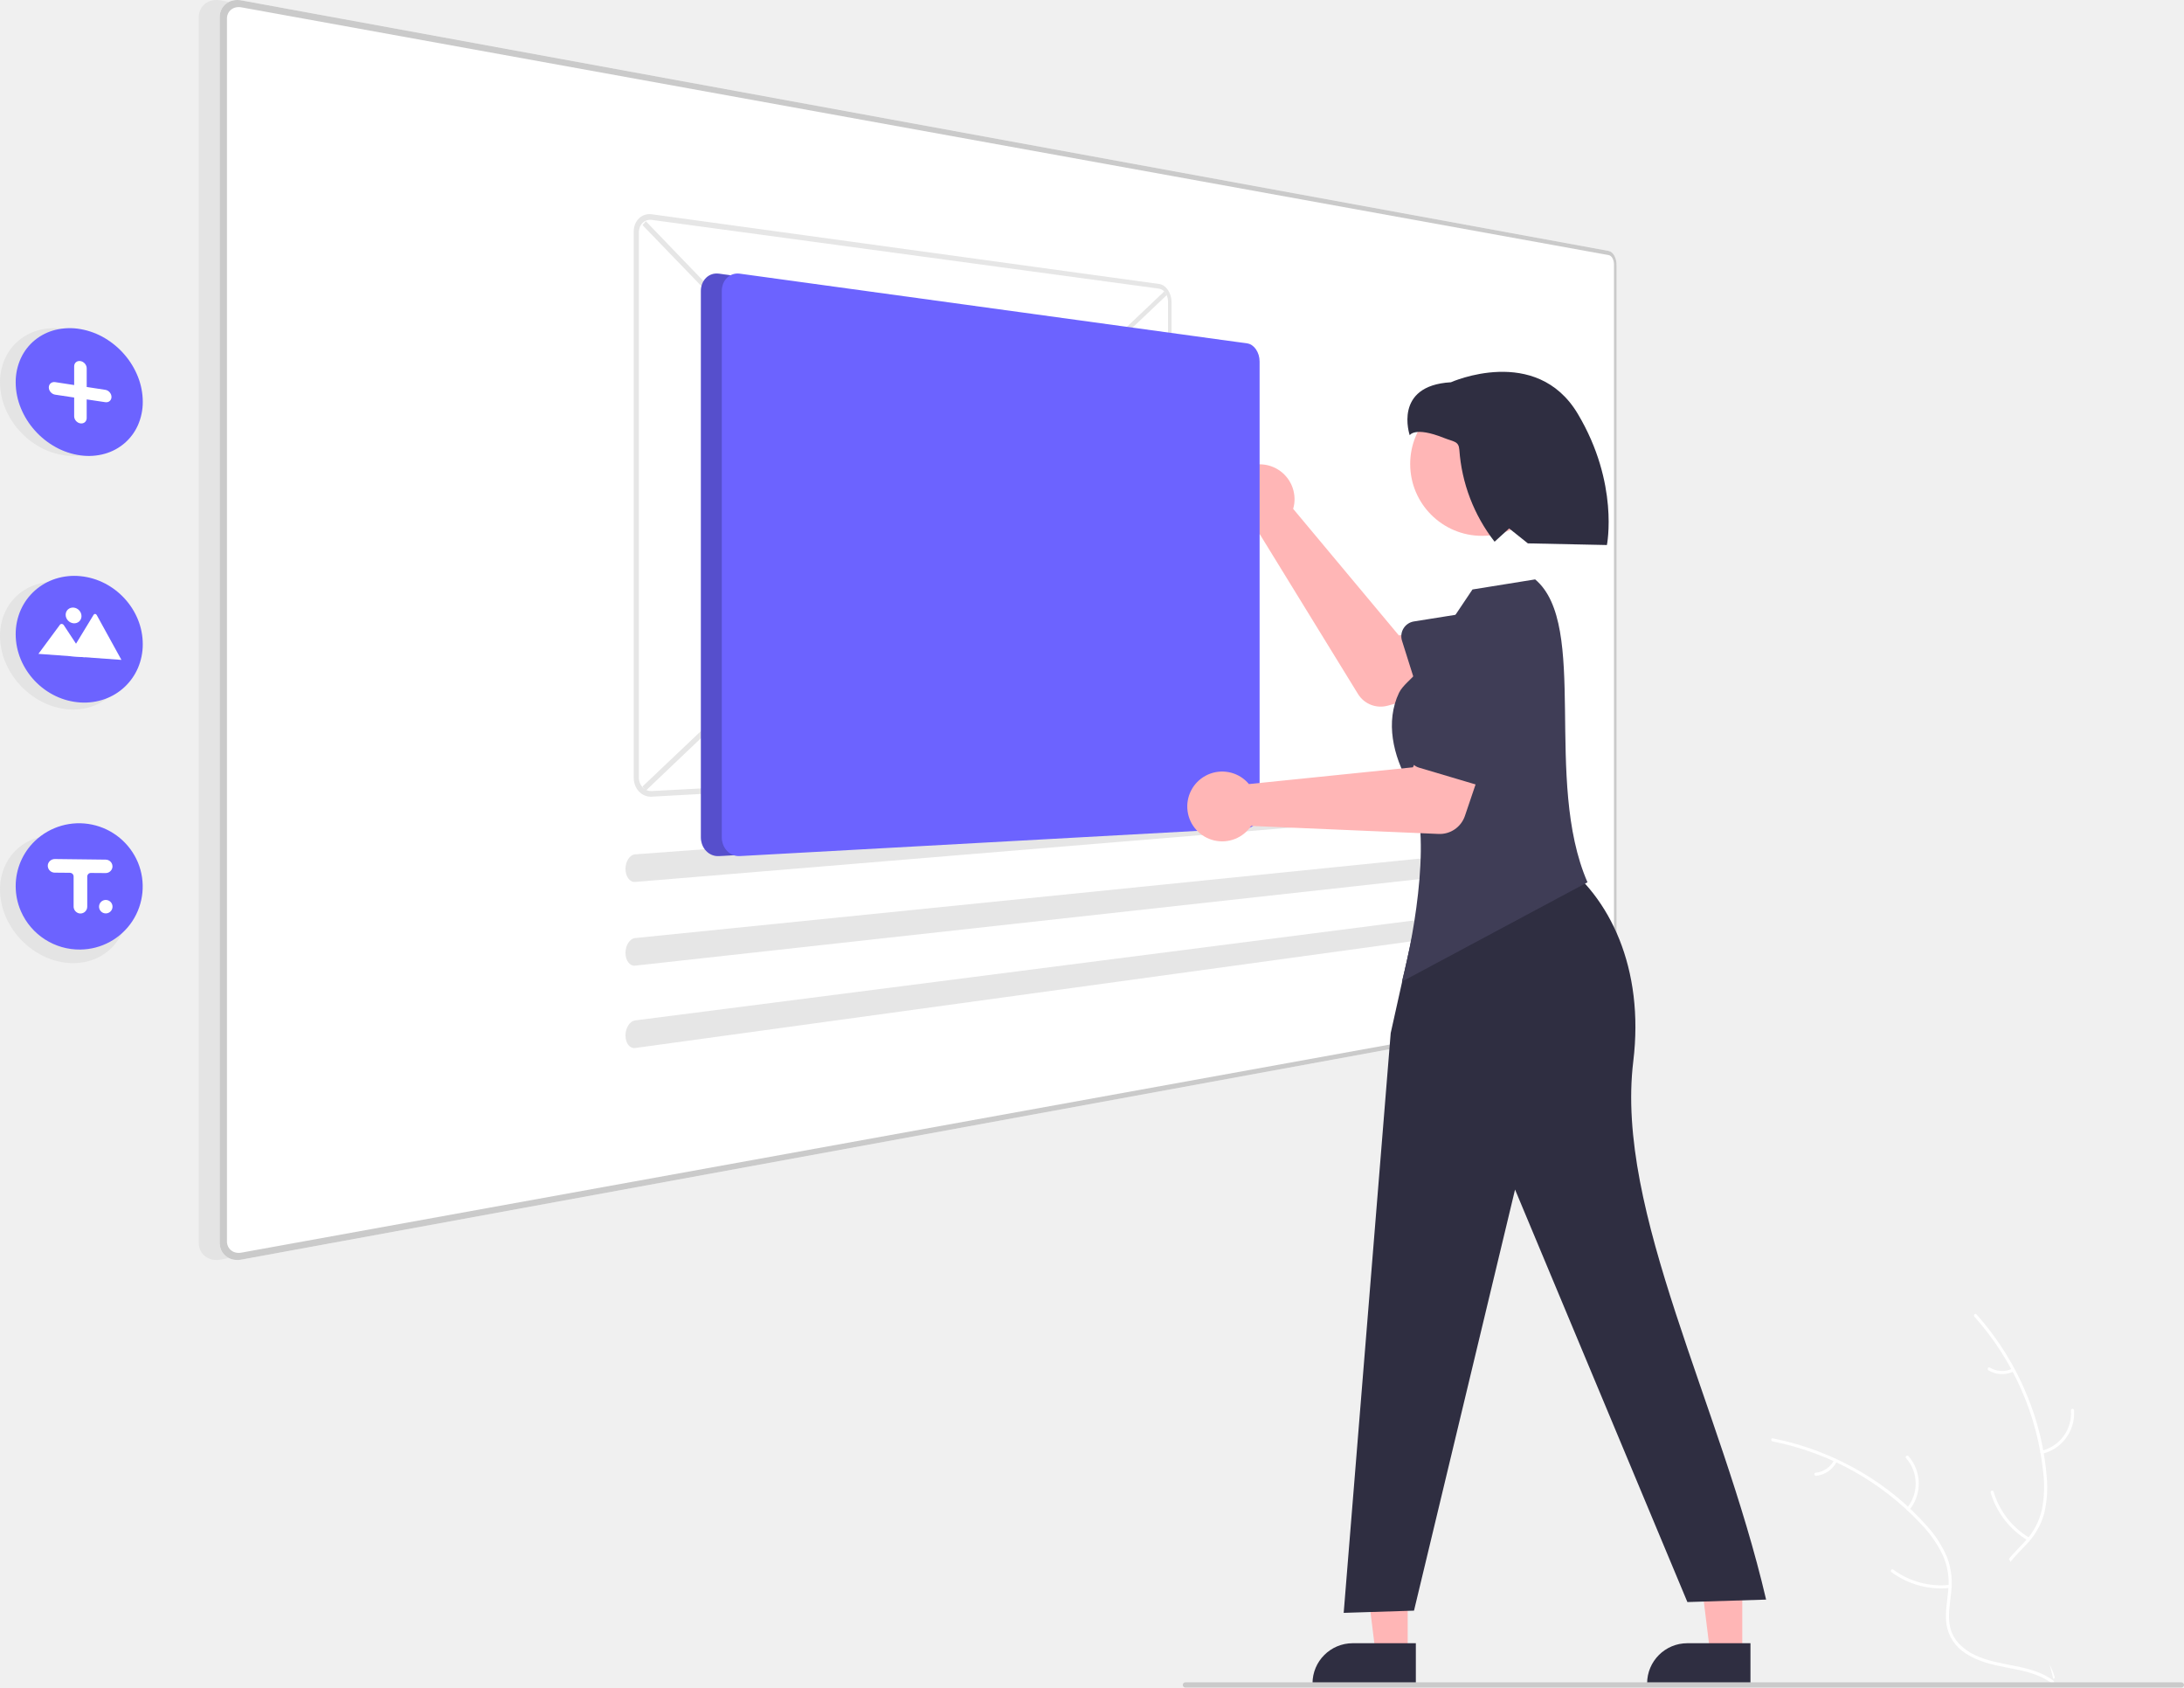
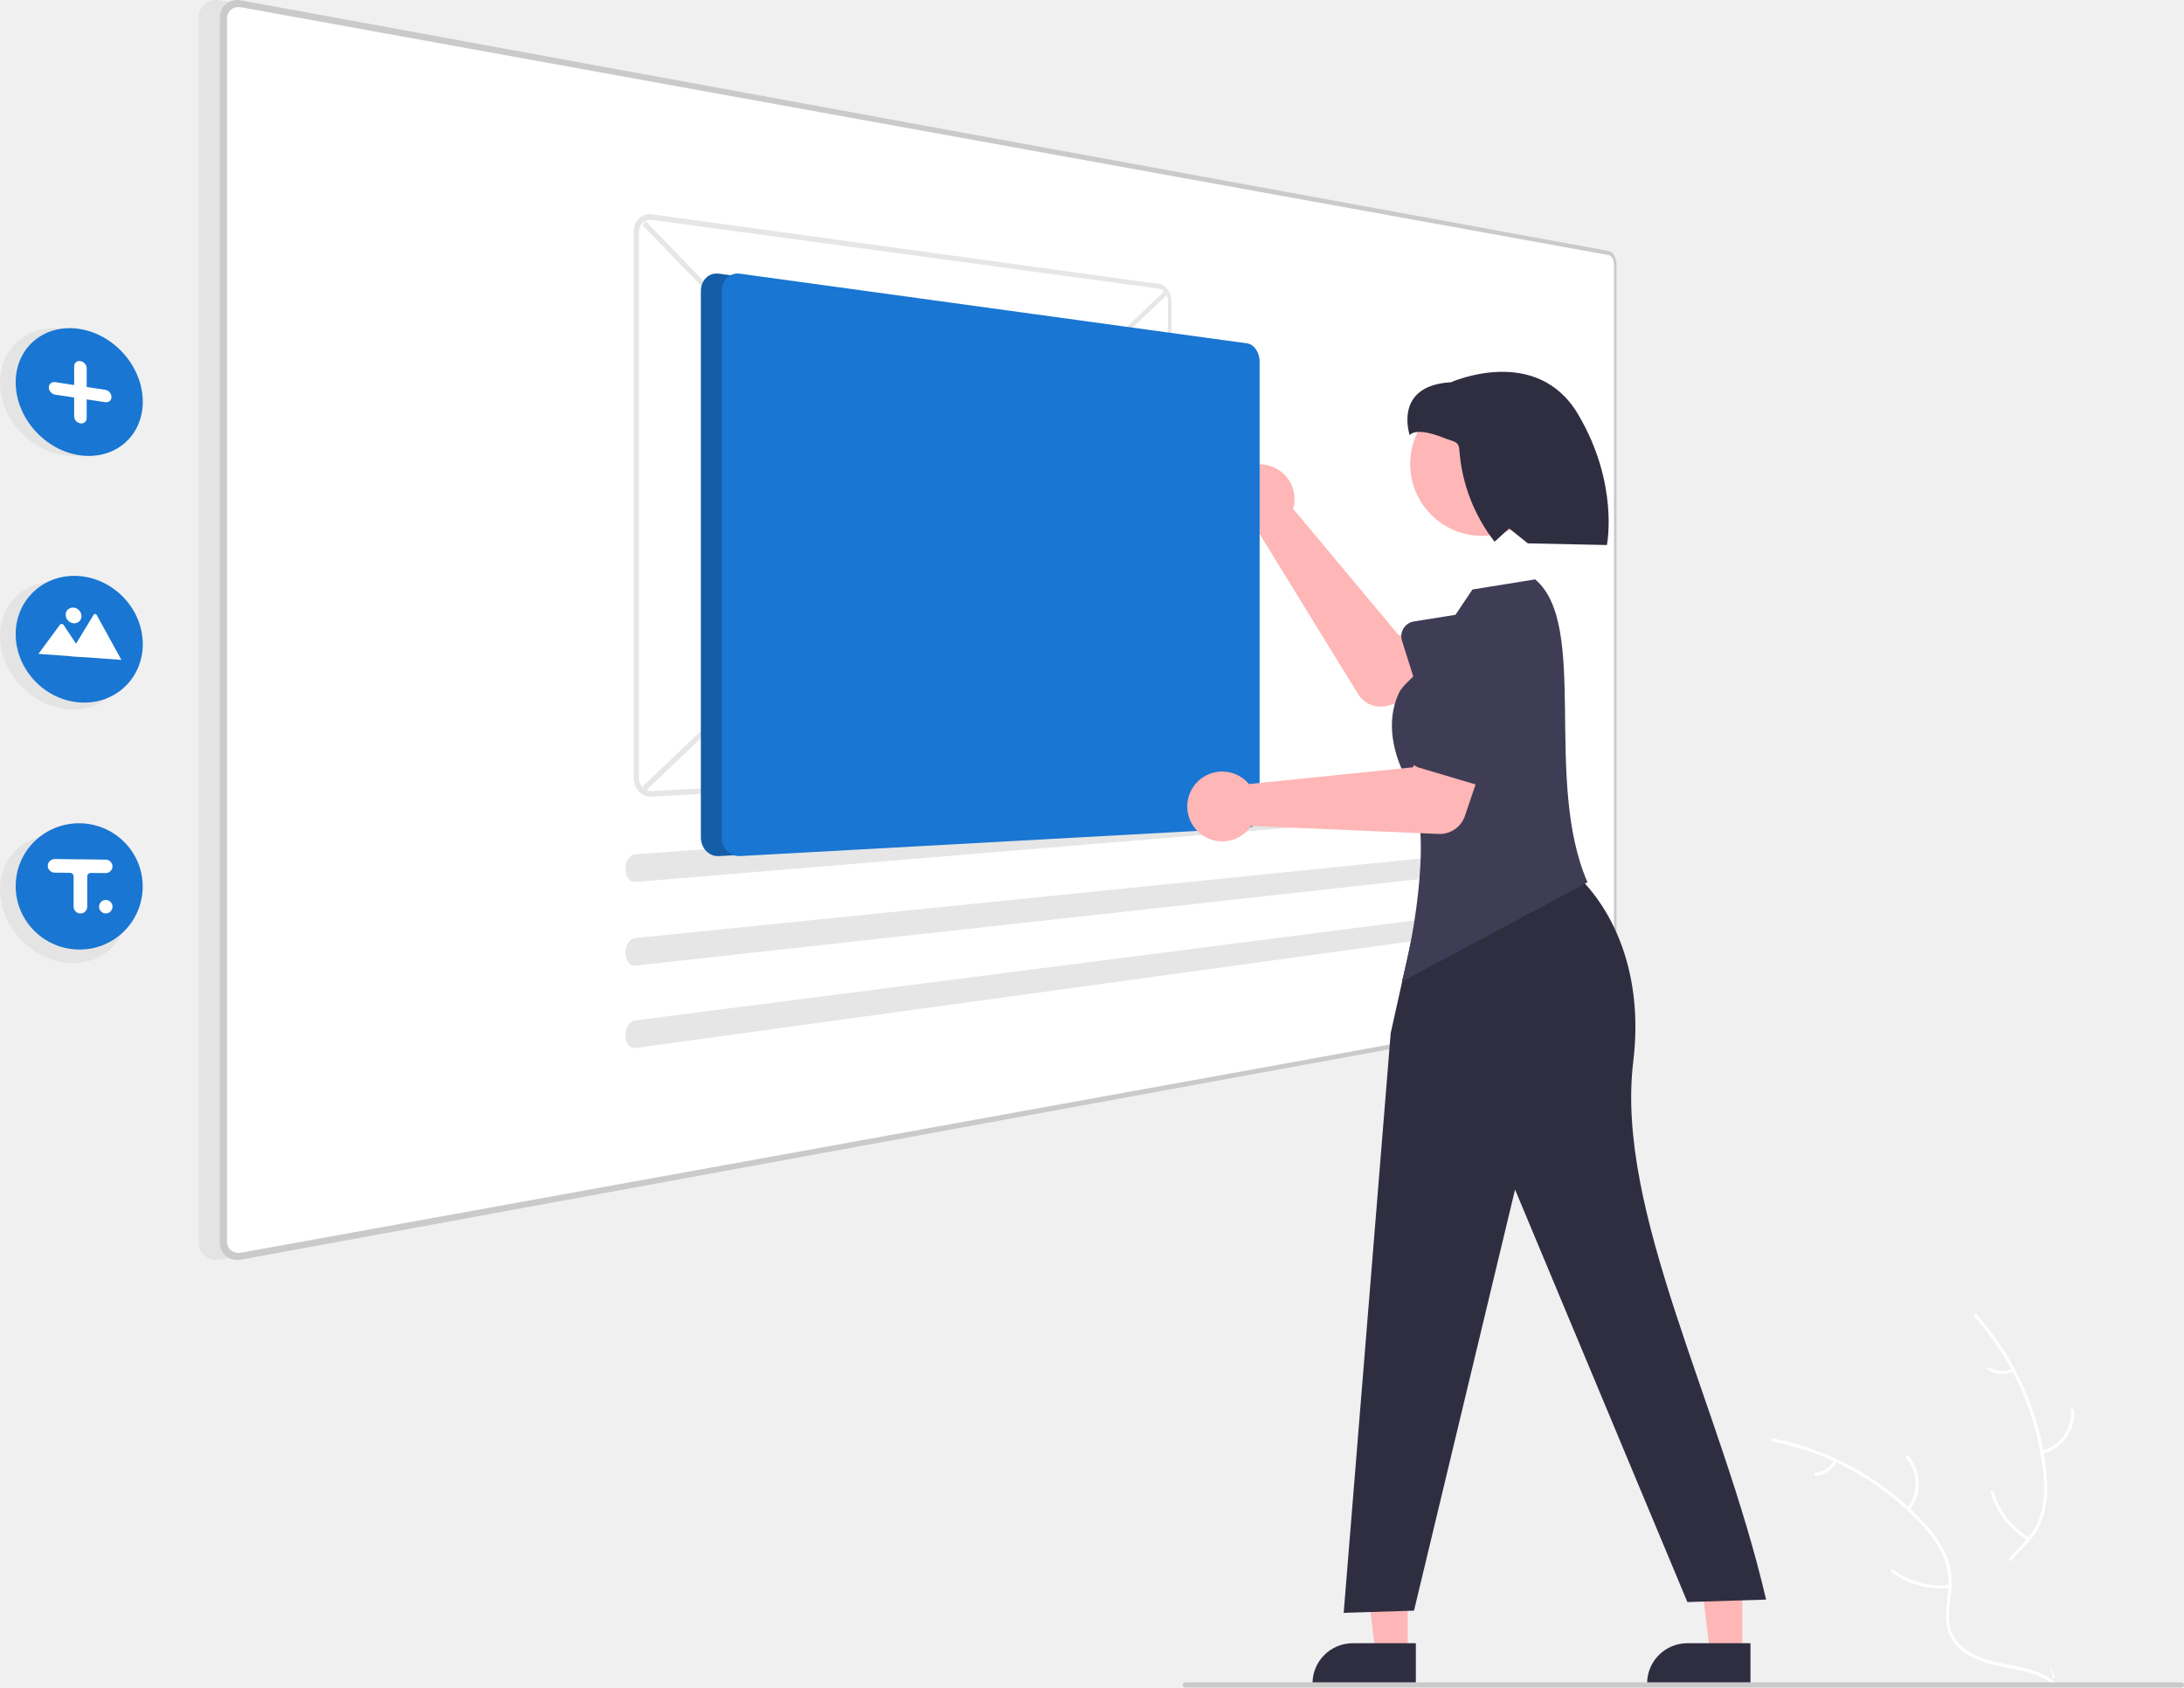
<svg xmlns="http://www.w3.org/2000/svg" data-name="Layer 1" width="835.459" height="645.47" viewBox="0 0 835.459 645.47">
  <path d="M983.112,692.03c-3.318-26.678-19.851-52.964-45.294-61.646a123.863,123.863,0,0,1-.006,85.04c-3.91,10.575-9.359,21.93-5.682,32.589,2.288,6.632,7.886,11.706,14.142,14.878,6.257,3.173,13.202,4.685,20.059,6.167l1.35,1.116C978.566,745.594,986.429,718.708,983.112,692.03Z" transform="translate(-182.2707 -127.2652)" fill="#f0f0f0" />
  <path d="M937.565,630.889a105.87,105.87,0,0,1,26.319,59.583,45.591,45.591,0,0,1-.519,14.275,26.149,26.149,0,0,1-6.503,12.128c-2.931,3.221-6.303,6.175-8.4,10.052a16.011,16.011,0,0,0-.782,13.071c1.852,5.311,5.501,9.64,9.218,13.749,4.126,4.563,8.484,9.236,10.238,15.285.213.733,1.337.36,1.125-.371-3.051-10.524-13.268-16.502-18.14-25.981-2.273-4.423-3.228-9.558-1.096-14.227,1.864-4.083,5.338-7.133,8.334-10.368a27.903,27.903,0,0,0,6.801-11.622,42.148,42.148,0,0,0,1.066-14.203,102.712,102.712,0,0,0-7.502-31.213,107.747,107.747,0,0,0-19.374-31.048c-.507-.567-1.287.325-.784.889Z" transform="translate(-182.2707 -127.2652)" fill="#fff" />
  <path d="M963.565,683.302a15.884,15.884,0,0,0,12.091-16.639c-.06-.76-1.244-.702-1.184.059a14.708,14.708,0,0,1-11.279,15.455c-.742.176-.366,1.3.371,1.125Z" transform="translate(-182.2707 -127.2652)" fill="#fff" />
  <path d="M958.563,715.438a30.615,30.615,0,0,1-13.671-17.632c-.215-.732-1.34-.36-1.125.371a31.844,31.844,0,0,0,14.264,18.319c.657.39,1.186-.671.533-1.058Z" transform="translate(-182.2707 -127.2652)" fill="#fff" />
  <path d="M951.984,650.792a8.991,8.991,0,0,1-8.52-.433c-.652-.398-1.18.663-.533,1.058a10.075,10.075,0,0,0,9.425.499.612.612,0,0,0,.377-.748.595.595,0,0,0-.748-.377Z" transform="translate(-182.2707 -127.2652)" fill="#fff" />
  <path d="M860.264,678.035c.4.26.8.52,1.2.79a118.407,118.407,0,0,1,15.14,11.82c.37.33.74.67,1.1,1.01a124.827,124.827,0,0,1,27.11,37.11,121.222,121.222,0,0,1,6.64,17.18c2.45,8.13,4.46,17.14,9.31,23.79a20.796,20.796,0,0,0,1.62,2h43.83c.1-.05.2-.09.3-.14l1.75.08c-.07-.31-.15-.63-.22-.94-.04-.18-.09-.36-.13-.54-.03-.12-.06-.24-.08-.35-.01-.04-.02-.08-.03-.11-.02-.11-.05-.21-.07-.31q-.66-2.685-1.36-5.37c0-.01,0-.01-.01-.02-3.59-13.63-8.35-27.08-15-39.38-.2-.37-.4-.75-.62-1.12a115.674,115.674,0,0,0-10.39-15.76,102.258,102.258,0,0,0-6.81-7.79,85.037,85.037,0,0,0-21.28-15.94c-15.72-8.3-33.92-11.48-50.72-6.41C861.114,677.765,860.694,677.895,860.264,678.035Z" transform="translate(-182.2707 -127.2652)" fill="#f0f0f0" />
  <path d="M860.362,678.591A105.87,105.87,0,0,1,917.25,710.319a45.591,45.591,0,0,1,8.181,11.71A26.149,26.149,0,0,1,927.54,735.629c-.401,4.336-1.314,8.725-.655,13.084a16.011,16.011,0,0,0,7.245,10.907c4.676,3.126,10.197,4.385,15.638,5.429,6.042,1.159,12.335,2.267,17.377,6.04.611.457,1.285-.517.675-.974-8.773-6.566-20.529-5.188-30.126-9.823-4.478-2.163-8.332-5.688-9.441-10.699-.97-4.382-.033-8.909.412-13.296a27.903,27.903,0,0,0-1.567-13.374,42.148,42.148,0,0,0-7.7-11.981,102.712,102.712,0,0,0-24.782-20.406,107.747,107.747,0,0,0-34.163-13.126c-.746-.148-.832,1.035-.091,1.182Z" transform="translate(-182.2707 -127.2652)" fill="#fff" />
  <path d="M912.678,704.786a15.884,15.884,0,0,0-.364-20.565c-.506-.57-1.416.189-.91.76a14.708,14.708,0,0,1,.299,19.13c-.486.587.491,1.259.974.675Z" transform="translate(-182.2707 -127.2652)" fill="#fff" />
  <path d="M928.033,733.457a30.615,30.615,0,0,1-21.531-5.847c-.613-.455-1.286.519-.675.974a31.844,31.844,0,0,0,22.418,6.039c.759-.084.543-1.25-.212-1.166Z" transform="translate(-182.2707 -127.2652)" fill="#fff" />
  <path d="M883.858,685.802a8.991,8.991,0,0,1-7.064,4.785c-.76.075-.543,1.24.212,1.166a10.075,10.075,0,0,0,7.826-5.276.612.612,0,0,0-.15-.824.595.595,0,0,0-.824.15Z" transform="translate(-182.2707 -127.2652)" fill="#fff" />
  <path id="a0650842-7e0d-4738-afc6-e49dd139c2fd-1359" data-name="Path 1" d="M789.69,223.246l-523.083-95.836a8.036,8.036,0,0,0-3.22.038,6.641,6.641,0,0,0-2.642,1.234,6.214,6.214,0,0,0-1.788,2.227,6.938,6.938,0,0,0-.657,3.008v468.623a6.941,6.941,0,0,0,.655,3.009,6.214,6.214,0,0,0,1.786,2.228,6.641,6.641,0,0,0,2.641,1.236,8.034,8.034,0,0,0,3.22.04l523.088-95.837a2.475,2.475,0,0,0,1.163-.59,4.426,4.426,0,0,0,.947-1.2,6.729,6.729,0,0,0,.637-1.637,7.865,7.865,0,0,0,.234-1.9v-279.3a7.866,7.866,0,0,0-.233-1.905,6.736,6.736,0,0,0-.637-1.638,4.433,4.433,0,0,0-.947-1.2,2.479,2.479,0,0,0-1.163-.591Z" transform="translate(-182.2707 -127.2652)" fill="#e4e4e4" />
  <path id="ab230013-2870-4714-bfc2-3c974790ba7e-1360" data-name="Path 1" d="M797.69,223.246l-523.083-95.836a8.036,8.036,0,0,0-3.22.038,6.641,6.641,0,0,0-2.642,1.234,6.214,6.214,0,0,0-1.788,2.227,6.938,6.938,0,0,0-.657,3.008v468.623a6.941,6.941,0,0,0,.655,3.009,6.214,6.214,0,0,0,1.786,2.228,6.641,6.641,0,0,0,2.641,1.236,8.034,8.034,0,0,0,3.22.04l523.088-95.837a2.475,2.475,0,0,0,1.163-.59,4.426,4.426,0,0,0,.947-1.2,6.729,6.729,0,0,0,.637-1.637,7.865,7.865,0,0,0,.234-1.9v-279.3a7.866,7.866,0,0,0-.233-1.905,6.736,6.736,0,0,0-.637-1.638,4.433,4.433,0,0,0-.947-1.2,2.479,2.479,0,0,0-1.163-.591Z" transform="translate(-182.2707 -127.2652)" fill="#fff" />
  <path id="efb73e9a-ed9f-4c58-9f24-e2c56f2a395b-1361" data-name="Path 2" d="M797.69,223.246l-523.083-95.836a8.036,8.036,0,0,0-3.22.038,6.641,6.641,0,0,0-2.642,1.234,6.214,6.214,0,0,0-1.788,2.227,6.938,6.938,0,0,0-.657,3.008v468.623a6.941,6.941,0,0,0,.655,3.009,6.214,6.214,0,0,0,1.786,2.228,6.641,6.641,0,0,0,2.641,1.236,8.034,8.034,0,0,0,3.22.04l523.088-95.837a2.475,2.475,0,0,0,1.163-.59,4.426,4.426,0,0,0,.947-1.2,6.729,6.729,0,0,0,.637-1.637,7.865,7.865,0,0,0,.234-1.9v-279.3a7.866,7.866,0,0,0-.233-1.905,6.736,6.736,0,0,0-.637-1.638,4.433,4.433,0,0,0-.947-1.2,2.479,2.479,0,0,0-1.163-.591Zm1.99,284.812a5.247,5.247,0,0,1-.156,1.272,4.489,4.489,0,0,1-.425,1.093,2.95,2.95,0,0,1-.632.8,1.649,1.649,0,0,1-.775.392l-523.08,94.773a5.349,5.349,0,0,1-2.145-.03,4.426,4.426,0,0,1-1.757-.825,4.142,4.142,0,0,1-1.188-1.484,4.627,4.627,0,0,1-.436-2v-467.634a4.629,4.629,0,0,1,.435-2,4.143,4.143,0,0,1,1.187-1.486,4.423,4.423,0,0,1,1.756-.826,5.35,5.35,0,0,1,2.145-.031l523.083,94.776a1.648,1.648,0,0,1,.775.392,2.95,2.95,0,0,1,.632.8,4.491,4.491,0,0,1,.426,1.092,5.244,5.244,0,0,1,.156,1.272v279.653Z" transform="translate(-182.2707 -127.2652)" fill="#cacaca" />
  <path id="f96011ca-2547-471d-b877-843add24502e-1362" data-name="Path 3" d="M182.271,273.534a21.866,21.866,0,0,1,1.981-9.268,19.536,19.536,0,0,1,5.372-6.926,20.088,20.088,0,0,1,7.887-3.913,23.237,23.237,0,0,1,9.529-.287,27.514,27.514,0,0,1,9.389,3.485,30.257,30.257,0,0,1,7.565,6.386,29.632,29.632,0,0,1,5.05,8.378,26.08,26.08,0,0,1,1.842,9.518,21.937,21.937,0,0,1-1.842,8.96,19.59,19.59,0,0,1-5.05,6.846,19.937,19.937,0,0,1-7.565,4.092,22.86,22.86,0,0,1-9.389.638h0a27.188,27.188,0,0,1-9.524-3.184,30.185,30.185,0,0,1-7.884-6.305,29.778,29.778,0,0,1-5.373-8.553A26.191,26.191,0,0,1,182.271,273.534Z" transform="translate(-182.2707 -127.2652)" fill="#e4e4e4" />
  <path id="e2afd39c-bfa9-4aab-9b72-f2692ed67225-1363" data-name="Path 3" d="M182.271,370.534a21.866,21.866,0,0,1,1.981-9.268,19.536,19.536,0,0,1,5.372-6.926,20.088,20.088,0,0,1,7.887-3.913,23.237,23.237,0,0,1,9.529-.287,27.514,27.514,0,0,1,9.389,3.485,30.257,30.257,0,0,1,7.565,6.386,29.632,29.632,0,0,1,5.05,8.378,26.08,26.08,0,0,1,1.842,9.518,21.937,21.937,0,0,1-1.842,8.96,19.59,19.59,0,0,1-5.05,6.846,19.937,19.937,0,0,1-7.565,4.092,22.86,22.86,0,0,1-9.389.638h0a27.188,27.188,0,0,1-9.524-3.184,30.185,30.185,0,0,1-7.884-6.305,29.778,29.778,0,0,1-5.373-8.553A26.191,26.191,0,0,1,182.271,370.534Z" transform="translate(-182.2707 -127.2652)" fill="#e4e4e4" />
  <path id="a7f5fcd6-9ca6-43fc-9a19-c5543edb3dc0-1364" data-name="Path 3" d="M182.271,467.534a21.866,21.866,0,0,1,1.981-9.268,19.536,19.536,0,0,1,5.372-6.926,20.088,20.088,0,0,1,7.887-3.913,23.237,23.237,0,0,1,9.529-.287,27.514,27.514,0,0,1,9.389,3.485,30.257,30.257,0,0,1,7.565,6.386,29.632,29.632,0,0,1,5.05,8.378,26.08,26.08,0,0,1,1.842,9.518,21.937,21.937,0,0,1-1.842,8.96,19.59,19.59,0,0,1-5.05,6.846,19.937,19.937,0,0,1-7.565,4.092,22.86,22.86,0,0,1-9.389.638h0a27.188,27.188,0,0,1-9.524-3.184,30.185,30.185,0,0,1-7.884-6.305,29.778,29.778,0,0,1-5.373-8.553A26.191,26.191,0,0,1,182.271,467.534Z" transform="translate(-182.2707 -127.2652)" fill="#e4e4e4" />
-   <path id="bf82177c-c5c5-4721-a492-d21e500fa887-1365" data-name="Path 3" d="M188.271,273.534a21.866,21.866,0,0,1,1.981-9.268,19.536,19.536,0,0,1,5.372-6.926,20.088,20.088,0,0,1,7.887-3.913,23.237,23.237,0,0,1,9.529-.287,27.514,27.514,0,0,1,9.389,3.485,30.257,30.257,0,0,1,7.565,6.386,29.632,29.632,0,0,1,5.05,8.378,26.08,26.08,0,0,1,1.842,9.518,21.937,21.937,0,0,1-1.842,8.96,19.59,19.59,0,0,1-5.05,6.846,19.937,19.937,0,0,1-7.565,4.092,22.86,22.86,0,0,1-9.389.638h0a27.188,27.188,0,0,1-9.524-3.184,30.185,30.185,0,0,1-7.884-6.305,29.778,29.778,0,0,1-5.373-8.553A26.191,26.191,0,0,1,188.271,273.534Z" transform="translate(-182.2707 -127.2652)" fill="#6c63ff" />
-   <path id="fe313e0a-2048-439a-a54e-0e20ebfa32da-1366" data-name="Path 4" d="M188.271,369.873a22.865,22.865,0,0,1,1.981-9.418,21.7,21.7,0,0,1,5.372-7.32,21.994,21.994,0,0,1,7.887-4.5,23.587,23.587,0,0,1,9.529-.991,25.758,25.758,0,0,1,9.389,2.791,27.178,27.178,0,0,1,7.565,5.827,26.864,26.864,0,0,1,5.05,8,25.028,25.028,0,0,1,1.841,9.393,22.9,22.9,0,0,1-1.842,9.1,21.766,21.766,0,0,1-12.615,11.87,23.394,23.394,0,0,1-9.389,1.331h0a25.609,25.609,0,0,1-9.524-2.48,27.214,27.214,0,0,1-13.255-13.885A25.1,25.1,0,0,1,188.271,369.873Z" transform="translate(-182.2707 -127.2652)" fill="#6c63ff" />
-   <path id="bd4ad8d1-9beb-4dfd-9043-04087d822fa4-1367" data-name="Path 5" d="M188.271,466.212a23.912,23.912,0,0,1,7.353-17.281,24.417,24.417,0,0,1,39.415,8.223,24.109,24.109,0,0,1-21.999,33.304h0a24.465,24.465,0,0,1-22.78-14.675A24.029,24.029,0,0,1,188.271,466.212Z" transform="translate(-182.2707 -127.2652)" fill="#6c63ff" />
+   <path id="bf82177c-c5c5-4721-a492-d21e500fa887-1365" data-name="Path 3" d="M188.271,273.534a21.866,21.866,0,0,1,1.981-9.268,19.536,19.536,0,0,1,5.372-6.926,20.088,20.088,0,0,1,7.887-3.913,23.237,23.237,0,0,1,9.529-.287,27.514,27.514,0,0,1,9.389,3.485,30.257,30.257,0,0,1,7.565,6.386,29.632,29.632,0,0,1,5.05,8.378,26.08,26.08,0,0,1,1.842,9.518,21.937,21.937,0,0,1-1.842,8.96,19.59,19.59,0,0,1-5.05,6.846,19.937,19.937,0,0,1-7.565,4.092,22.86,22.86,0,0,1-9.389.638h0a27.188,27.188,0,0,1-9.524-3.184,30.185,30.185,0,0,1-7.884-6.305,29.778,29.778,0,0,1-5.373-8.553A26.191,26.191,0,0,1,188.271,273.534Z" transform="translate(-182.2707 -127.2652)" fill="#1976d2" />
+   <path id="fe313e0a-2048-439a-a54e-0e20ebfa32da-1366" data-name="Path 4" d="M188.271,369.873a22.865,22.865,0,0,1,1.981-9.418,21.7,21.7,0,0,1,5.372-7.32,21.994,21.994,0,0,1,7.887-4.5,23.587,23.587,0,0,1,9.529-.991,25.758,25.758,0,0,1,9.389,2.791,27.178,27.178,0,0,1,7.565,5.827,26.864,26.864,0,0,1,5.05,8,25.028,25.028,0,0,1,1.841,9.393,22.9,22.9,0,0,1-1.842,9.1,21.766,21.766,0,0,1-12.615,11.87,23.394,23.394,0,0,1-9.389,1.331h0a25.609,25.609,0,0,1-9.524-2.48,27.214,27.214,0,0,1-13.255-13.885A25.1,25.1,0,0,1,188.271,369.873Z" transform="translate(-182.2707 -127.2652)" fill="#1976d2" />
+   <path id="bd4ad8d1-9beb-4dfd-9043-04087d822fa4-1367" data-name="Path 5" d="M188.271,466.212a23.912,23.912,0,0,1,7.353-17.281,24.417,24.417,0,0,1,39.415,8.223,24.109,24.109,0,0,1-21.999,33.304h0a24.465,24.465,0,0,1-22.78-14.675A24.029,24.029,0,0,1,188.271,466.212Z" transform="translate(-182.2707 -127.2652)" fill="#1976d2" />
  <path id="a8cdce74-e5d0-4904-9e42-fa7998d61cd8-1368" data-name="Path 6" d="M203.38,273.424l7.262,1.116v-7.16a2.154,2.154,0,0,1,.186-.9,1.91,1.91,0,0,1,.513-.678,1.955,1.955,0,0,1,.762-.391,2.269,2.269,0,0,1,.933-.04,2.713,2.713,0,0,1,.933.334,3.01,3.01,0,0,1,.762.63,2.959,2.959,0,0,1,.515.837,2.59,2.59,0,0,1,.191.955v7.15l7.124,1.093a2.641,2.641,0,0,1,.918.327,2.947,2.947,0,0,1,1.254,1.448,2.573,2.573,0,0,1,.185.947,2.16,2.16,0,0,1-.185.891,1.917,1.917,0,0,1-.5.674,1.941,1.941,0,0,1-.749.394,2.221,2.221,0,0,1-.918.048l-7.134-1.067v7.134a2.17,2.17,0,0,1-.188.9,1.95,1.95,0,0,1-.512.683,1.99,1.99,0,0,1-.76.4,2.274,2.274,0,0,1-.932.054,2.676,2.676,0,0,1-.934-.32,2.947,2.947,0,0,1-.763-.62,2.9,2.9,0,0,1-.515-.832,2.566,2.566,0,0,1-.186-.957v-7.16l-7.262-1.09a2.75,2.75,0,0,1-.948-.331,3.023,3.023,0,0,1-.775-.631,2.95,2.95,0,0,1-.523-.838,2.58,2.58,0,0,1-.192-.967,2.16,2.16,0,0,1,.192-.907,1.941,1.941,0,0,1,.523-.684,2.005,2.005,0,0,1,.775-.4A2.325,2.325,0,0,1,203.38,273.424Z" transform="translate(-182.2707 -127.2652)" fill="#fff" />
  <path id="b7a04d04-cd1f-49a6-9e27-762621fbfe12-1369" data-name="Path 7" d="M208.477,378.198l20.166,1.462h.074l-9.457-17.17a.756.756,0,0,0-.245-.268.736.736,0,0,0-.161-.081.7.7,0,0,0-.177-.039.652.652,0,0,0-.176.008.614.614,0,0,0-.161.054.589.589,0,0,0-.245.227l-6.435,10.578-.31.509Z" transform="translate(-182.2707 -127.2652)" fill="#fff" />
  <path id="aee7be29-824b-4068-b60b-6c8751f56236-1370" data-name="Path 8" d="M196.968,377.363l17.792,1.29-3.41-5.176-.246-.374-4.472-6.789a1.021,1.021,0,0,0-.291-.262,1.001,1.001,0,0,0-.173-.082.963.963,0,0,0-.192-.047.917.917,0,0,0-.191-.007.876.876,0,0,0-.183.032.83.83,0,0,0-.169.07.806.806,0,0,0-.15.106l-.015.018-.019.018-.015.019-.015.019Z" transform="translate(-182.2707 -127.2652)" fill="#fff" />
  <path id="ba3c0334-c882-4ee2-a1c6-8432d6f0f237-1371" data-name="Ellipse 1" d="M210.423,359.664a3.219,3.219,0,0,1,1.177.336,3.415,3.415,0,0,1,.959.725,3.373,3.373,0,0,1,.646,1.008,3.119,3.119,0,0,1,.237,1.186,2.827,2.827,0,0,1-.237,1.146,2.671,2.671,0,0,1-.646.9,2.708,2.708,0,0,1-.959.563,2.92,2.92,0,0,1-1.177.139,3.216,3.216,0,0,1-1.179-.333,3.414,3.414,0,0,1-.964-.724,3.374,3.374,0,0,1-.651-1.01,3.12,3.12,0,0,1-.239-1.192,2.827,2.827,0,0,1,.239-1.15,2.671,2.671,0,0,1,.651-.9,2.71,2.71,0,0,1,.964-.558A2.924,2.924,0,0,1,210.423,359.664Z" transform="translate(-182.2707 -127.2652)" fill="#fff" />
  <path id="a6488acd-751d-43fe-95e8-3811e87b97c8-1372" data-name="Rectangle 2" d="M428.034,428.109l199.68-189.457.856,1.5-199.288,189.56Z" transform="translate(-182.2707 -127.2652)" fill="#e6e6e6" />
  <path id="f4872601-d834-4ac9-b8ed-95180004a4aa-1373" data-name="Rectangle 3" d="M428.066,213.376l1.252-1.5,199.234,206.825-.859,1.425Z" transform="translate(-182.2707 -127.2652)" fill="#e6e6e6" />
  <path id="fd144007-5a21-49cb-9314-d281c54acffb-1374" data-name="Path 9" d="M625.694,235.886l-194.1-26.666a5.967,5.967,0,0,0-2.675.228,5.75,5.75,0,0,0-2.193,1.324,6.393,6.393,0,0,0-1.485,2.2,7.6,7.6,0,0,0-.547,2.878v208.94a7.948,7.948,0,0,0,.547,2.92,7.15,7.15,0,0,0,1.484,2.328,6.423,6.423,0,0,0,2.193,1.5,6.153,6.153,0,0,0,2.675.448l194.101-10.69a3.936,3.936,0,0,0,1.845-.6,5.323,5.323,0,0,0,1.5-1.421,7.089,7.089,0,0,0,1.01-2.037,8.192,8.192,0,0,0,.371-2.446v-172.02a8.5,8.5,0,0,0-.371-2.477,7.807,7.807,0,0,0-1.01-2.12,6.016,6.016,0,0,0-1.5-1.545A4.253,4.253,0,0,0,625.694,235.886Zm-194.1,193.95a4.394,4.394,0,0,1-1.909-.324,4.589,4.589,0,0,1-1.564-1.074,5.109,5.109,0,0,1-1.058-1.666,5.679,5.679,0,0,1-.39-2.083v-208.58a5.431,5.431,0,0,1,.39-2.051,4.569,4.569,0,0,1,1.058-1.574,4.108,4.108,0,0,1,1.564-.945,4.259,4.259,0,0,1,1.909-.167l194.1,26.305a3.035,3.035,0,0,1,1.319.532,4.294,4.294,0,0,1,1.074,1.1,5.575,5.575,0,0,1,.723,1.515,6.07,6.07,0,0,1,.266,1.771v172.267a5.854,5.854,0,0,1-.266,1.75,5.063,5.063,0,0,1-.723,1.456,3.8,3.8,0,0,1-1.074,1.014,2.809,2.809,0,0,1-1.319.423Z" transform="translate(-182.2707 -127.2652)" fill="#e6e6e6" />
  <g id="b5e30cc8-5ae1-449e-85b5-4004b80a7a56" data-name="b12ed9b2-cc32-4c4f-a9d5-2d1deb4d0e3e">
    <path id="a649d73e-ec59-4c3e-8cce-1f940f947e89-1375" data-name="Path 14" d="M425.164,454.051a2.96,2.96,0,0,0-1.427.554,4.493,4.493,0,0,0-1.158,1.251,6.417,6.417,0,0,0-.772,1.758,7.545,7.545,0,0,0-.267,2.082,7.013,7.013,0,0,0,.3,1.987,5.277,5.277,0,0,0,.78,1.58,3.515,3.515,0,0,0,1.147,1.023,2.6,2.6,0,0,0,1.4.315l339.804-28.137a1.164,1.164,0,0,0,.718-.329,2.717,2.717,0,0,0,.59-.828,5.284,5.284,0,0,0,.4-1.2,7.289,7.289,0,0,0,.156-1.458,7.068,7.068,0,0,0-.132-1.445,4.807,4.807,0,0,0-.384-1.169,2.339,2.339,0,0,0-.574-.779,1.046,1.046,0,0,0-.714-.264h-.06Z" transform="translate(-182.2707 -127.2652)" fill="#e6e6e6" />
  </g>
  <g id="a3d56c43-6c72-48a5-a1aa-00d4337a9f01" data-name="e10bb4bc-6df1-41b6-ac46-84090840b498">
    <path id="fcd1be7c-dd66-4ef0-bebb-a6cb75017f49-1376" data-name="Path 15" d="M425.164,486.071a3.043,3.043,0,0,0-1.427.593,4.679,4.679,0,0,0-1.158,1.278,6.612,6.612,0,0,0-.772,1.779,7.623,7.623,0,0,0-.267,2.095,6.927,6.927,0,0,0,.3,1.979,5.107,5.107,0,0,0,.78,1.559,3.376,3.376,0,0,0,1.145.991,2.556,2.556,0,0,0,1.4.277l339.806-37.486a1.2,1.2,0,0,0,.718-.349,2.824,2.824,0,0,0,.59-.845,5.418,5.418,0,0,0,.4-1.216,7.352,7.352,0,0,0,.156-1.463,7.015,7.015,0,0,0-.132-1.442,4.692,4.692,0,0,0-.384-1.158,2.249,2.249,0,0,0-.577-.76,1.021,1.021,0,0,0-.714-.245h-.06Z" transform="translate(-182.2707 -127.2652)" fill="#e6e6e6" />
  </g>
  <g id="b86b841b-6efa-4245-8922-ec58e5370162" data-name="e3c0a870-6a35-4470-a43f-0902a465f5fb">
    <path id="f8e452a4-70d1-4eed-9ead-ca836e74dca4-1377" data-name="Path 16" d="M425.164,517.573a3.132,3.132,0,0,0-1.427.632,4.868,4.868,0,0,0-1.158,1.31,6.81,6.81,0,0,0-.772,1.8,7.701,7.701,0,0,0-.267,2.101,6.843,6.843,0,0,0,.3,1.97,4.944,4.944,0,0,0,.78,1.538,3.246,3.246,0,0,0,1.145.96,2.519,2.519,0,0,0,1.4.239l339.806-46.683a1.238,1.238,0,0,0,.718-.368,2.934,2.934,0,0,0,.59-.861,5.548,5.548,0,0,0,.4-1.227,7.415,7.415,0,0,0,.156-1.467,6.961,6.961,0,0,0-.132-1.438,4.578,4.578,0,0,0-.384-1.148,2.163,2.163,0,0,0-.577-.744 1.0 1,0,0,0-.714-.226h-.06Z" transform="translate(-182.2707 -127.2652)" fill="#e6e6e6" />
  </g>
  <path id="fb3cf623-4c27-484d-8f36-79433da26778-1378" data-name="Path 17" d="M222.734,456.066l-19.398-.232a2.761,2.761,0,0,0-.954.135,2.726,2.726,0,0,0-.823.437,2.681,2.681,0,0,0-.624.687,2.653,2.653,0,0,0-.355.883,2.579,2.579,0,0,0,.057,1.124,2.615,2.615,0,0,0,.21.527,2.659,2.659,0,0,0,.743.873,2.694,2.694,0,0,0,1.605.547l5.834.053a1.413,1.413,0,0,1,1.29.857,1.379,1.379,0,0,1,.11.541v11.444a2.665,2.665,0,0,0,.594,1.739,2.692,2.692,0,0,0,1.579.95,2.613,2.613,0,0,0,2.8-1.472,2.581,2.581,0,0,0,.242-1.089v-11.54a1.371,1.371,0,0,1,1.372-1.37l.013 0,5.573.044a2.629,2.629,0,0,0,2.663-2.113,2.601,2.601,0,0,0-2.531-3.025Z" transform="translate(-182.2707 -127.2652)" fill="#fff" />
  <path id="a62d2508-f0bf-44ee-9014-84ffc49b2c41-1379" data-name="Ellipse 2" d="M222.735,471.484a2.575,2.575,0,1,1-2.371,1.573A2.567,2.567,0,0,1,222.735,471.484Z" transform="translate(-182.2707 -127.2652)" fill="#fff" />
  <path d="M677.383,319.825a13.389,13.389,0,0,1-.433,2.063l40.436,48.416,15.102-2.602,6.906,22.278-26.287,7.205a10.176,10.176,0,0,1-11.359-4.485l-37.581-61.139a13.352,13.352,0,1,1,13.216-11.736Z" transform="translate(-182.2707 -127.2652)" fill="#ffb6b6" />
  <path d="M719.176,367.605a5.718,5.718,0,0,1,3.966-2.643l28.369-4.524a15.896,15.896,0,0,1,9.65,30.292L735.241,403.332a5.724,5.724,0,0,1-7.961-3.426l-8.694-27.57A5.717,5.717,0,0,1,719.176,367.605Z" transform="translate(-182.2707 -127.2652)" fill="#3f3d56" />
  <polygon points="538.487 632.518 526.227 632.518 520.395 585.23 538.489 585.231 538.487 632.518" fill="#ffb6b6" />
  <path d="M723.884,771.668l-39.531-.001v-.5a15.387,15.387,0,0,1,15.386-15.386h.001l24.144.001Z" transform="translate(-182.2707 -127.2652)" fill="#2f2e41" />
  <polygon points="666.487 632.518 654.227 632.518 648.395 585.23 666.489 585.231 666.487 632.518" fill="#ffb6b6" />
  <path d="M851.884,771.668l-39.531-.001v-.5a15.387,15.387,0,0,1,15.386-15.386h.001l24.144.001Z" transform="translate(-182.2707 -127.2652)" fill="#2f2e41" />
  <path d="M725.544,471.735l53.125-15.352c19.353,13.727,32.715,41.24,28.388,76.839-6.974,57.368,33.399,131.13,50.811,205.869L827.76,740.037,761.831,582.257,723.178,743.322l-26.896.845,17.986-221.769Z" transform="translate(-182.2707 -127.2652)" fill="#2f2e41" />
  <circle cx="566.93" cy="177.474" r="27.482" fill="#ffb6b6" />
  <path d="M721.238,426.942c-6.074-10.663-9.076-23.613-3.789-34.687,1.331-2.788,4.961-5.424,6.861-7.861l21.234-31.659,23.976-3.857c20.749,17.402,3.024,76.857,20.024,115.857l-71,38C723.619,483.353,730.469,443.146,721.238,426.942Z" transform="translate(-182.2707 -127.2652)" fill="#3f3d56" />
  <path d="M721.544,293.735s1.861-3.447,13,1c3.899,1.556,5.727,1.199,5.98,4.585a64.621,64.621,0,0,0,13.396,35.034l.085.109,5.569-5.082,7.161,5.717,30.234.635s4.774-23.505-11.139-50.186-48.533-12.07-48.533-12.07C715.02,274.749,721.544,293.735,721.544,293.735Z" transform="translate(-182.2707 -127.2652)" fill="#2f2e41" />
-   <path id="e3bc2865-e5cc-42bd-b905-26cd15d9eaa8-1380" data-name="Path 9" d="M651.385,258.607l-194.1-26.666a5.967,5.967,0,0,0-2.675.228,5.75,5.75,0,0,0-2.193,1.324,6.393,6.393,0,0,0-1.485,2.2,7.6,7.6,0,0,0-.547,2.878v208.94a7.948,7.948,0,0,0,.547,2.92,7.15,7.15,0,0,0,1.484,2.328,6.423,6.423,0,0,0,2.193,1.5,6.153,6.153,0,0,0,2.675.448l194.101-10.69a3.936,3.936,0,0,0,1.845-.6,5.323,5.323,0,0,0,1.5-1.421,7.089,7.089,0,0,0,1.01-2.037,8.192,8.192,0,0,0,.371-2.446v-172.02a8.5,8.5,0,0,0-.371-2.477,7.807,7.807,0,0,0-1.01-2.12,6.016,6.016,0,0,0-1.5-1.545A4.253,4.253,0,0,0,651.385,258.607Z" transform="translate(-182.2707 -127.2652)" fill="#6c63ff" />
+   <path id="e3bc2865-e5cc-42bd-b905-26cd15d9eaa8-1380" data-name="Path 9" d="M651.385,258.607l-194.1-26.666a5.967,5.967,0,0,0-2.675.228,5.75,5.75,0,0,0-2.193,1.324,6.393,6.393,0,0,0-1.485,2.2,7.6,7.6,0,0,0-.547,2.878v208.94a7.948,7.948,0,0,0,.547,2.92,7.15,7.15,0,0,0,1.484,2.328,6.423,6.423,0,0,0,2.193,1.5,6.153,6.153,0,0,0,2.675.448l194.101-10.69a3.936,3.936,0,0,0,1.845-.6,5.323,5.323,0,0,0,1.5-1.421,7.089,7.089,0,0,0,1.01-2.037,8.192,8.192,0,0,0,.371-2.446v-172.02a8.5,8.5,0,0,0-.371-2.477,7.807,7.807,0,0,0-1.01-2.12,6.016,6.016,0,0,0-1.5-1.545A4.253,4.253,0,0,0,651.385,258.607Z" transform="translate(-182.2707 -127.2652)" fill="#1976d2" />
  <path id="b68ff6b4-7e21-4c16-926b-abc7c0c87ae6-1381" data-name="Path 9" d="M651.385,258.607l-194.1-26.666a5.967,5.967,0,0,0-2.675.228,5.75,5.75,0,0,0-2.193,1.324,6.393,6.393,0,0,0-1.485,2.2,7.6,7.6,0,0,0-.547,2.878v208.94a7.948,7.948,0,0,0,.547,2.92,7.15,7.15,0,0,0,1.484,2.328,6.423,6.423,0,0,0,2.193,1.5,6.153,6.153,0,0,0,2.675.448l194.101-10.69a3.936,3.936,0,0,0,1.845-.6,5.323,5.323,0,0,0,1.5-1.421,7.089,7.089,0,0,0,1.01-2.037,8.192,8.192,0,0,0,.371-2.446v-172.02a8.5,8.5,0,0,0-.371-2.477,7.807,7.807,0,0,0-1.01-2.12,6.016,6.016,0,0,0-1.5-1.545A4.253,4.253,0,0,0,651.385,258.607Z" transform="translate(-182.2707 -127.2652)" opacity="0.2" />
-   <path id="b6d259d0-7a66-4dd7-a2f5-b1dbe4f4dee1-1382" data-name="Path 9" d="M659.385,258.607l-194.1-26.666a5.967,5.967,0,0,0-2.675.228,5.75,5.75,0,0,0-2.193,1.324,6.393,6.393,0,0,0-1.485,2.2,7.6,7.6,0,0,0-.547,2.878v208.94a7.948,7.948,0,0,0,.547,2.92,7.15,7.15,0,0,0,1.484,2.328,6.423,6.423,0,0,0,2.193,1.5,6.153,6.153,0,0,0,2.675.448l194.101-10.69a3.936,3.936,0,0,0,1.845-.6,5.323,5.323,0,0,0,1.5-1.421,7.089,7.089,0,0,0,1.01-2.037,8.192,8.192,0,0,0,.371-2.446v-172.02a8.5,8.5,0,0,0-.371-2.477,7.807,7.807,0,0,0-1.01-2.12,6.016,6.016,0,0,0-1.5-1.545A4.253,4.253,0,0,0,659.385,258.607Z" transform="translate(-182.2707 -127.2652)" fill="#6c63ff" />
+   <path id="b6d259d0-7a66-4dd7-a2f5-b1dbe4f4dee1-1382" data-name="Path 9" d="M659.385,258.607l-194.1-26.666a5.967,5.967,0,0,0-2.675.228,5.75,5.75,0,0,0-2.193,1.324,6.393,6.393,0,0,0-1.485,2.2,7.6,7.6,0,0,0-.547,2.878v208.94a7.948,7.948,0,0,0,.547,2.92,7.15,7.15,0,0,0,1.484,2.328,6.423,6.423,0,0,0,2.193,1.5,6.153,6.153,0,0,0,2.675.448l194.101-10.69a3.936,3.936,0,0,0,1.845-.6,5.323,5.323,0,0,0,1.5-1.421,7.089,7.089,0,0,0,1.01-2.037,8.192,8.192,0,0,0,.371-2.446v-172.02a8.5,8.5,0,0,0-.371-2.477,7.807,7.807,0,0,0-1.01-2.12,6.016,6.016,0,0,0-1.5-1.545A4.253,4.253,0,0,0,659.385,258.607Z" transform="translate(-182.2707 -127.2652)" fill="#1976d2" />
  <path d="M658.552,425.648a13.389,13.389,0,0,1,1.468,1.514l62.753-6.415,6.295-13.972,22.328,6.745-8.741,25.817a10.176,10.176,0,0,1-10.074,6.903l-71.7-3.072a13.352,13.352,0,1,1-2.329-17.521Z" transform="translate(-182.2707 -127.2652)" fill="#ffb6b6" />
  <path d="M721.538,417.753a5.718,5.718,0,0,1,.029-4.766l12.128-26.042a15.896,15.896,0,0,1,30.505,8.956l-4.063,28.533a5.724,5.724,0,0,1-7.295,4.68l-27.714-8.225A5.717,5.717,0,0,1,721.538,417.753Z" transform="translate(-182.2707 -127.2652)" fill="#3f3d56" />
  <path d="M1016.729,772.735h-381a1,1,0,0,1,0-2h381a1,1,0,0,1,0,2Z" transform="translate(-182.2707 -127.2652)" fill="#cacaca" />
</svg>
